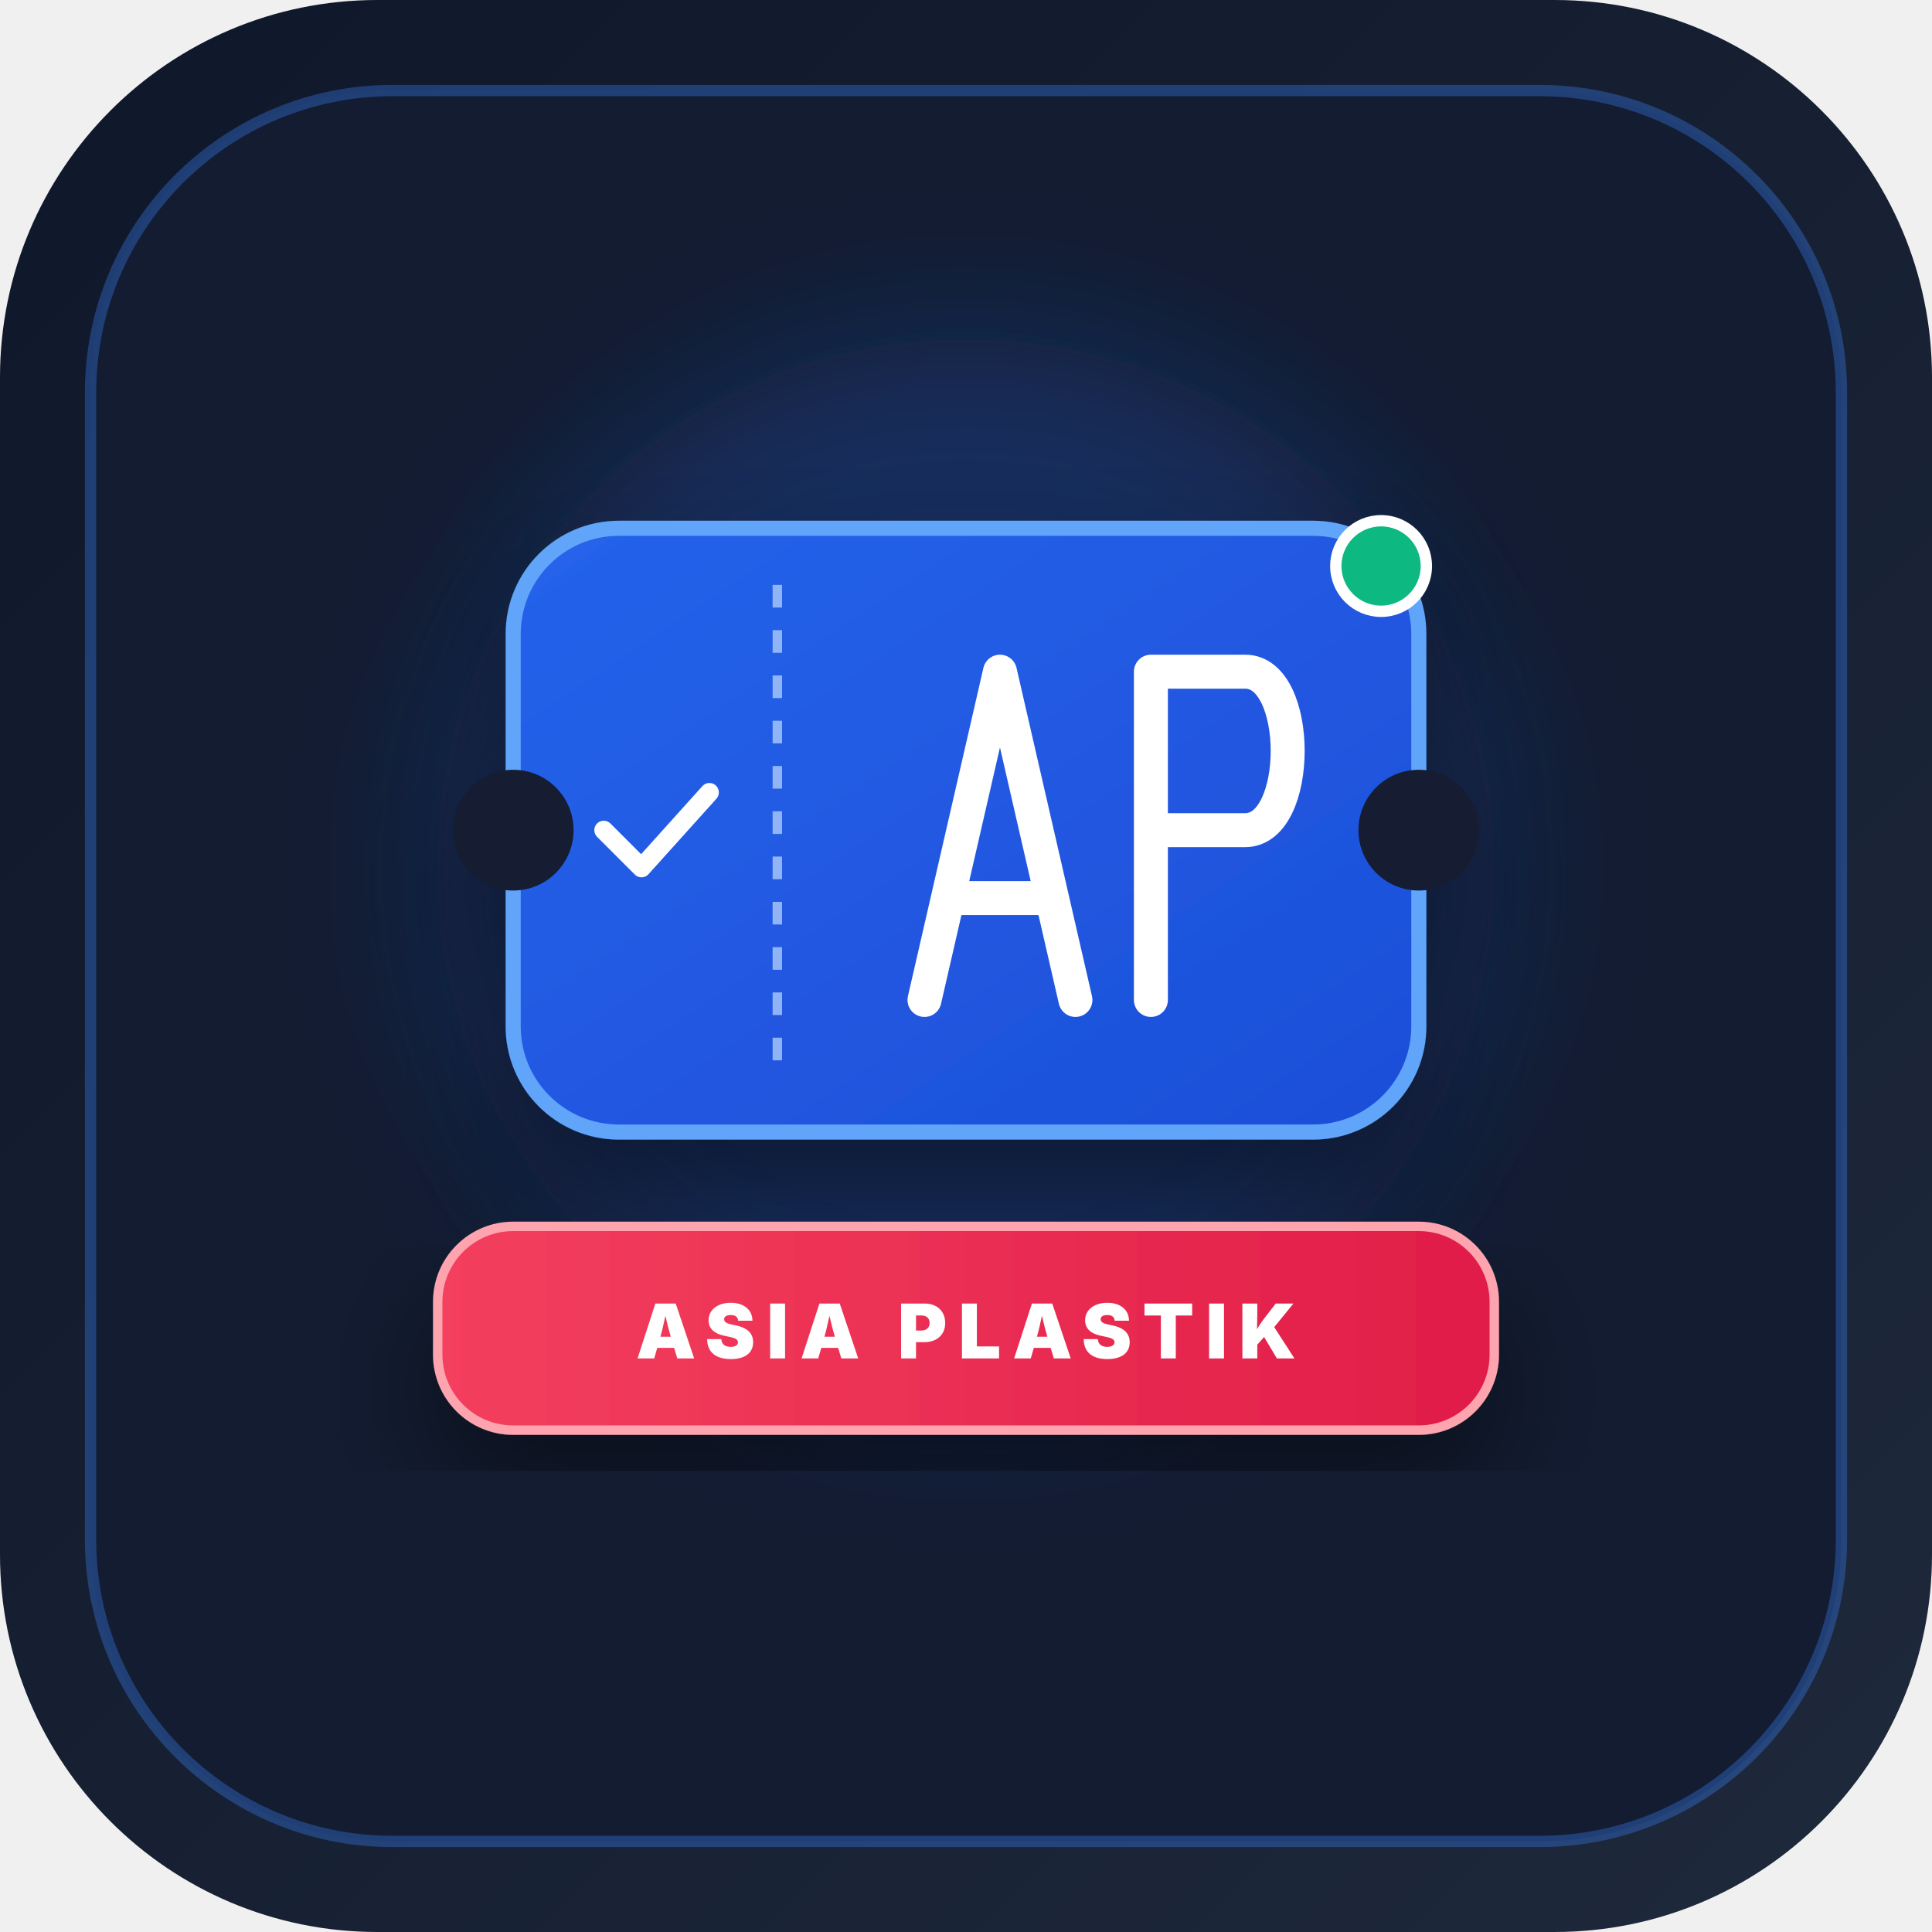
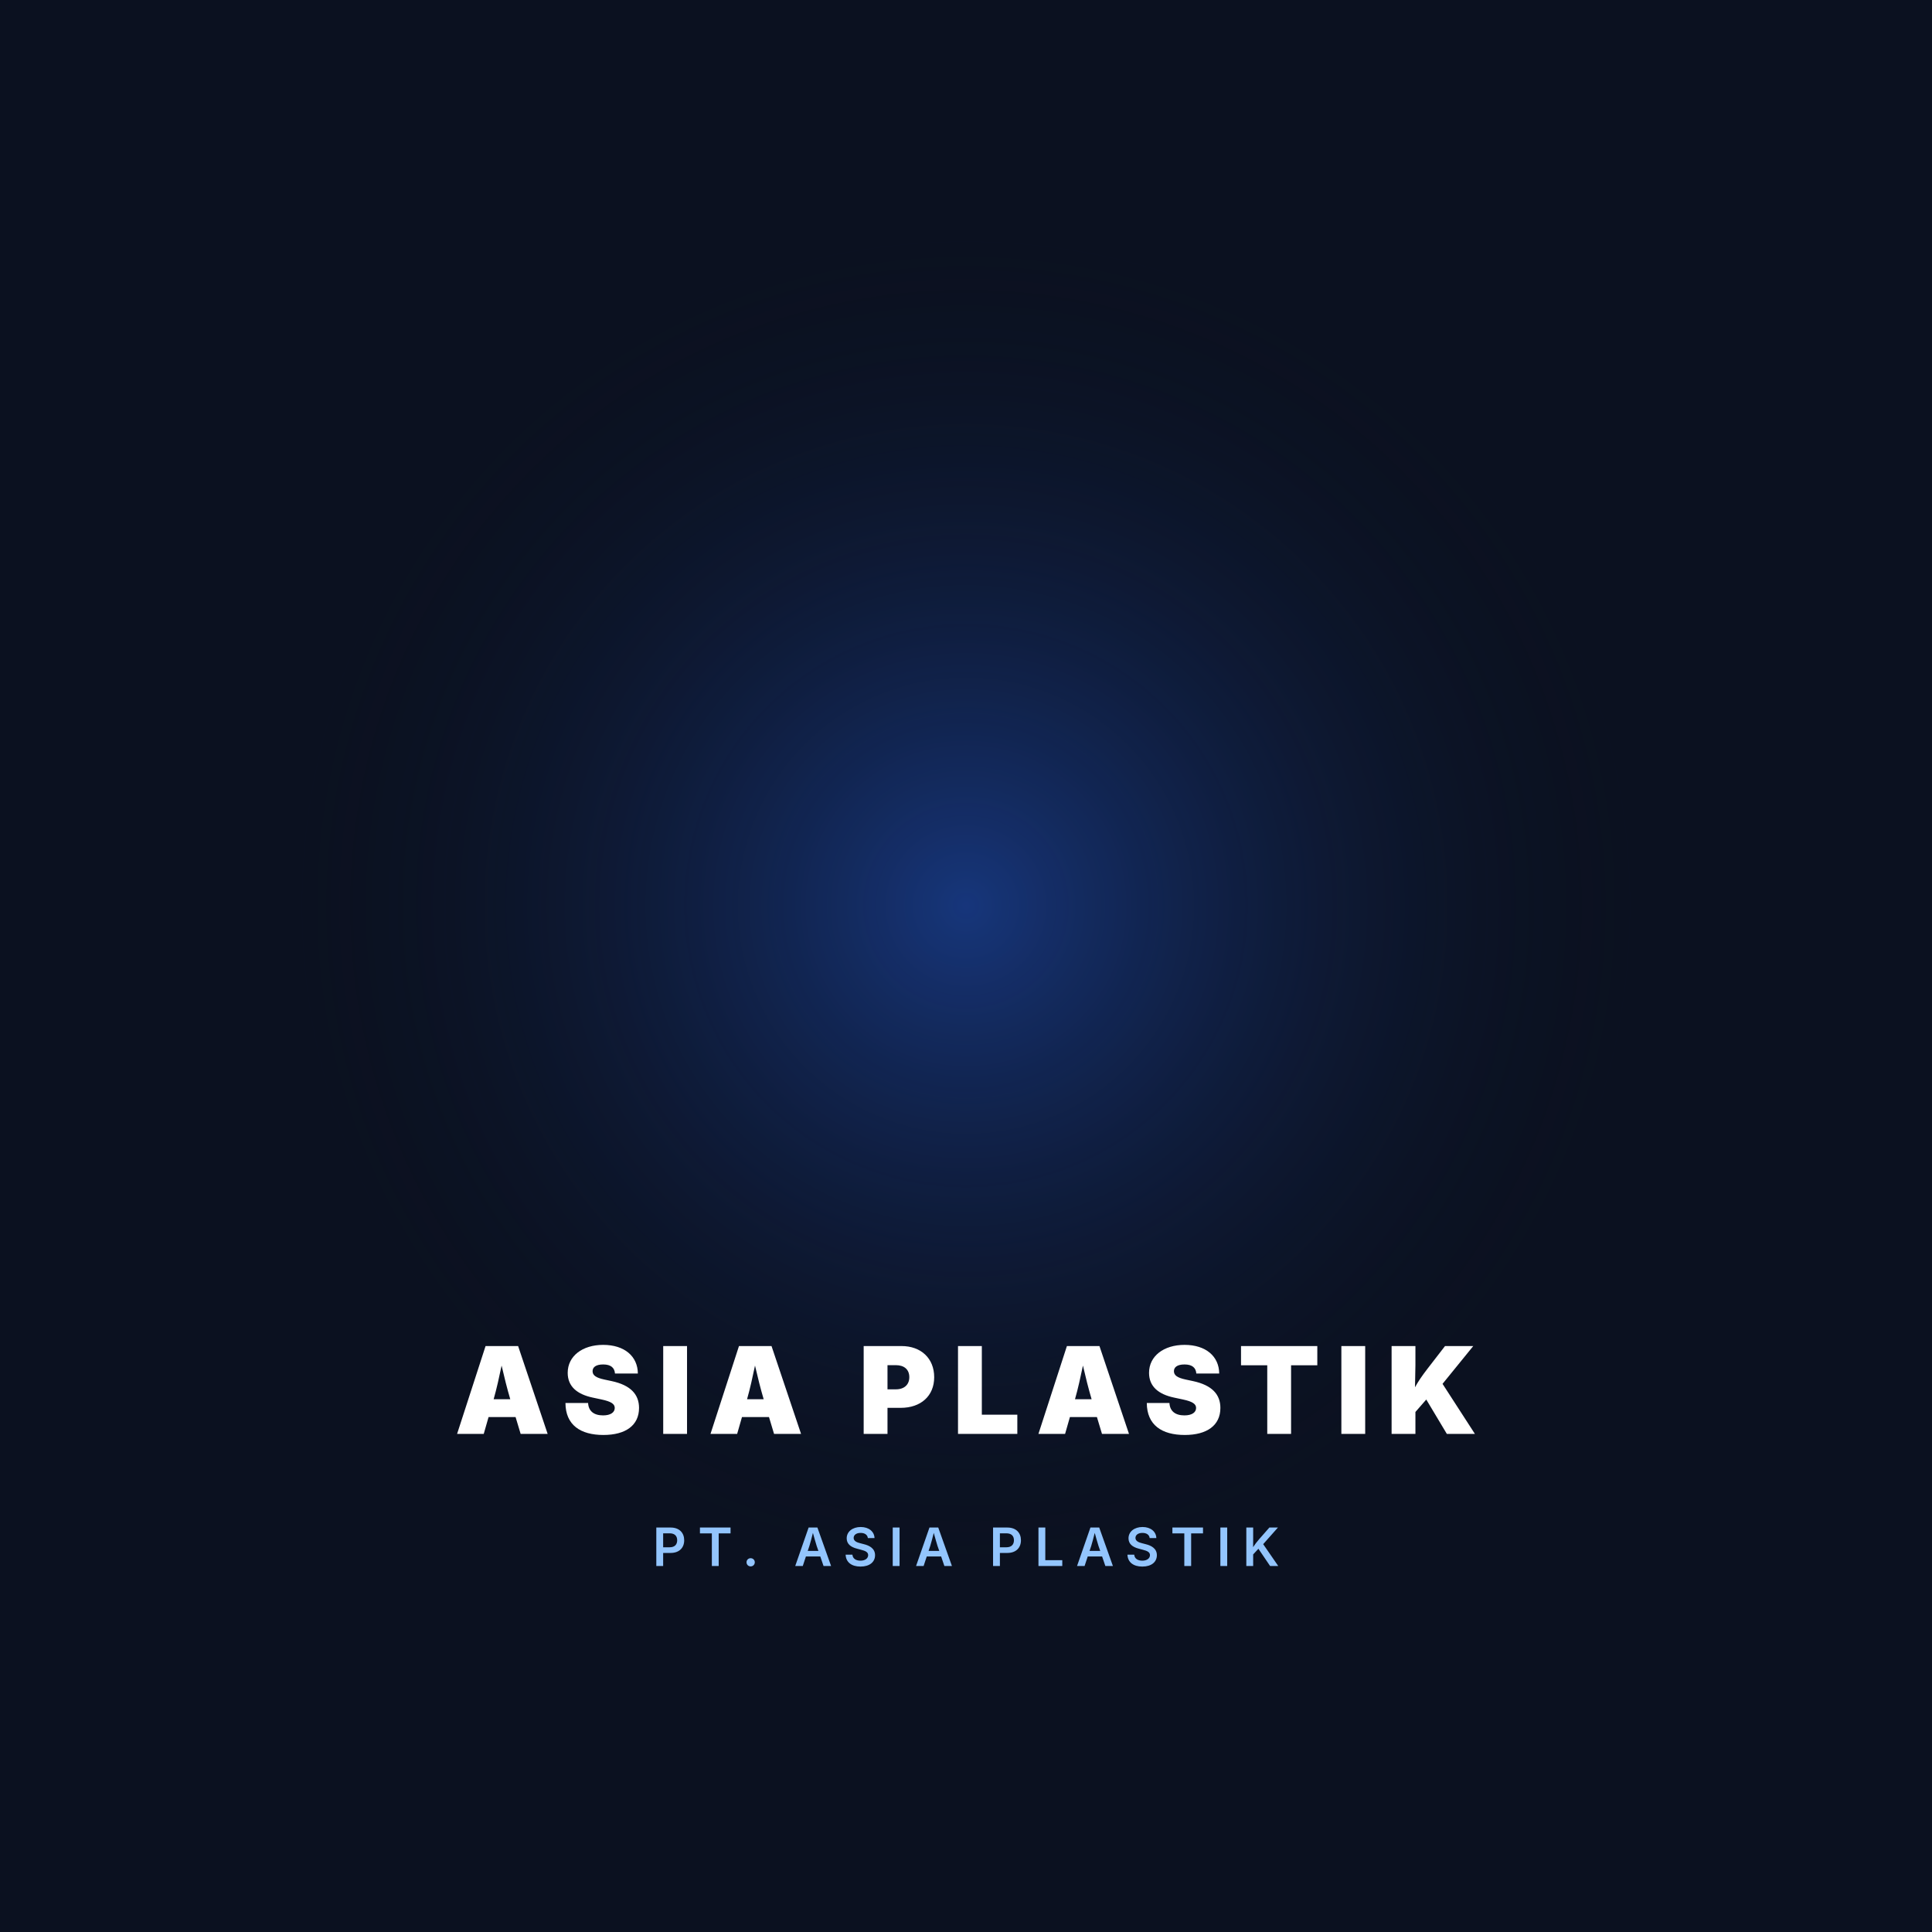
<svg xmlns="http://www.w3.org/2000/svg" viewBox="0 0 512 512" width="512" height="512">
  <defs>
-     <linearGradient id="bgGrad" x1="0%" y1="0%" x2="100%" y2="100%">
-       <stop offset="0%" stop-color="#0f172a" />
-       <stop offset="100%" stop-color="#1e293b" />
-     </linearGradient>
-     <linearGradient id="ticketGrad" x1="0%" y1="0%" x2="100%" y2="100%">
-       <stop offset="0%" stop-color="#2563eb" />
-       <stop offset="100%" stop-color="#1d4ed8" />
-     </linearGradient>
-     <linearGradient id="badgeGrad" x1="0%" y1="0%" x2="100%" y2="0%">
-       <stop offset="0%" stop-color="#f43f5e" />
-       <stop offset="100%" stop-color="#e11d48" />
-     </linearGradient>
-     <filter id="clayShadow" x="-20%" y="-20%" width="140%" height="140%">
-       <feDropShadow dx="0" dy="16" stdDeviation="16" flood-color="#000000" flood-opacity="0.45" />
-     </filter>
+     <radialGradient id="glow" cx="50%" cy="50%" r="50%">
+       <stop offset="0%" stop-color="#2563eb" stop-opacity="0.45" />
+       <stop offset="100%" stop-color="#0b1120" stop-opacity="0" />
+     </radialGradient>
  </defs>
-   <rect width="512" height="512" rx="100" fill="url(#bgGrad)" />
-   <rect x="24" y="24" width="464" height="464" rx="80" fill="#131c31" stroke="#3b82f6" stroke-width="3" stroke-opacity="0.35" />
-   <circle cx="256" cy="230" r="140" fill="#2563eb" fill-opacity="0.25" filter="blur(20px)" />
-   <g filter="url(#clayShadow)">
-     <rect x="136" y="140" width="240" height="160" rx="28" fill="url(#ticketGrad)" stroke="#60a5fa" stroke-width="4" />
-     <circle cx="136" cy="220" r="16" fill="#131c31" />
-     <circle cx="376" cy="220" r="16" fill="#131c31" />
-     <line x1="206" y1="155" x2="206" y2="285" stroke="#bfdbfe" stroke-width="2.5" stroke-dasharray="6,6" stroke-opacity="0.7" />
-     <path d="M160 220 L170 230 L188 210" fill="none" stroke="#ffffff" stroke-width="5" stroke-linecap="round" stroke-linejoin="round" />
-     <path d="M245 265 L265 178 L285 265 M252 238 L278 238" fill="none" stroke="#ffffff" stroke-width="9" stroke-linecap="round" stroke-linejoin="round" />
-     <path d="M305 265 L305 178 L330 178 C345 178 345 220 330 220 L305 220" fill="none" stroke="#ffffff" stroke-width="9" stroke-linecap="round" stroke-linejoin="round" />
-     <circle cx="366" cy="150" r="12" fill="#10b981" stroke="#ffffff" stroke-width="3" />
+   <rect width="512" height="512" fill="#0b1120" />
+   <circle cx="256" cy="240" r="180" fill="url(#glow)" />
+   <g transform="translate(126, 110)">
+     <path d="M130,0 C201.797,0 260,58.203 260,130 C260,201.797 201.797,260 130,260 C58.203,260 0,201.797 0,130 C0,58.203 58.203,0 130,0 Z" fill="none" />
  </g>
-   <g filter="url(#clayShadow)">
-     <rect x="116" y="325" width="280" height="54" rx="20" fill="url(#badgeGrad)" stroke="#fda4af" stroke-width="2.5" />
-     <text x="256" y="360" font-family="'Inter', -apple-system, sans-serif" font-weight="900" font-size="20" fill="#ffffff" text-anchor="middle" letter-spacing="3">ASIA PLASTIK</text>
-   </g>
+   <text x="256" y="380" font-family="'Inter', -apple-system, sans-serif" font-weight="900" font-size="32" fill="#ffffff" text-anchor="middle" letter-spacing="4">ASIA PLASTIK</text>
+   <text x="256" y="415" font-family="'Inter', -apple-system, sans-serif" font-weight="600" font-size="14" fill="#93c5fd" text-anchor="middle" letter-spacing="3">PT. ASIA PLASTIK</text>
</svg>
